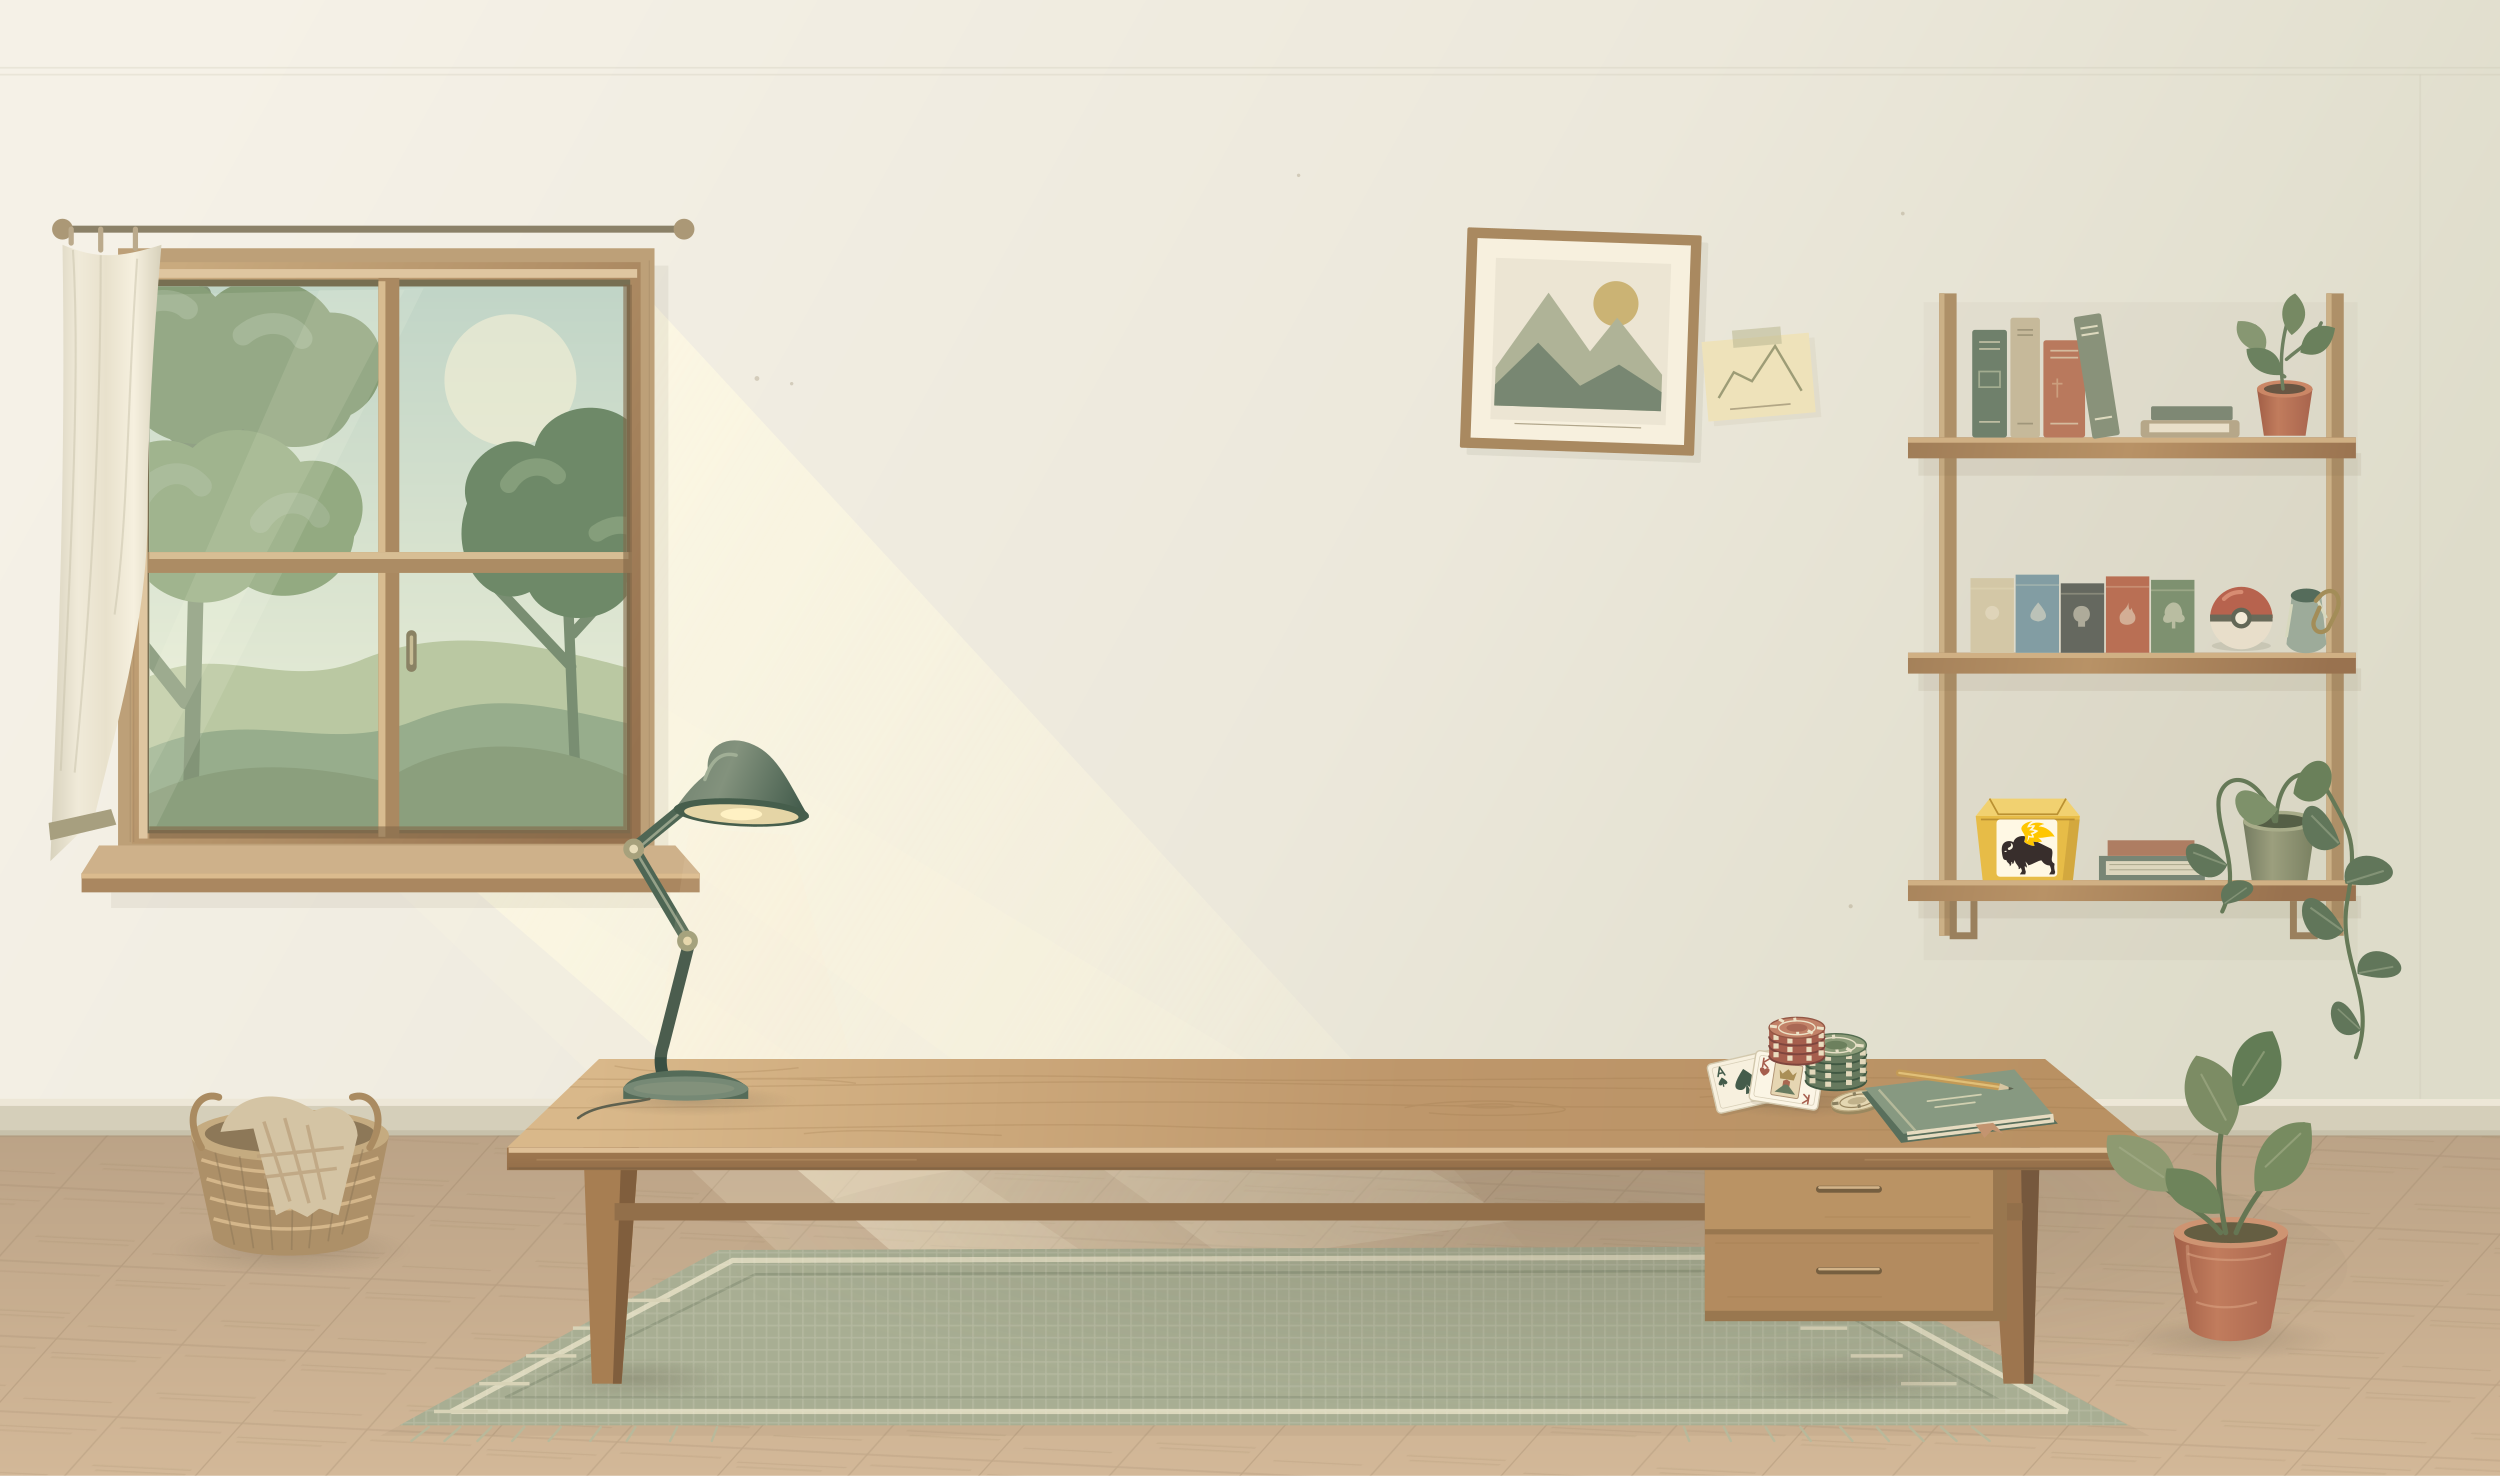
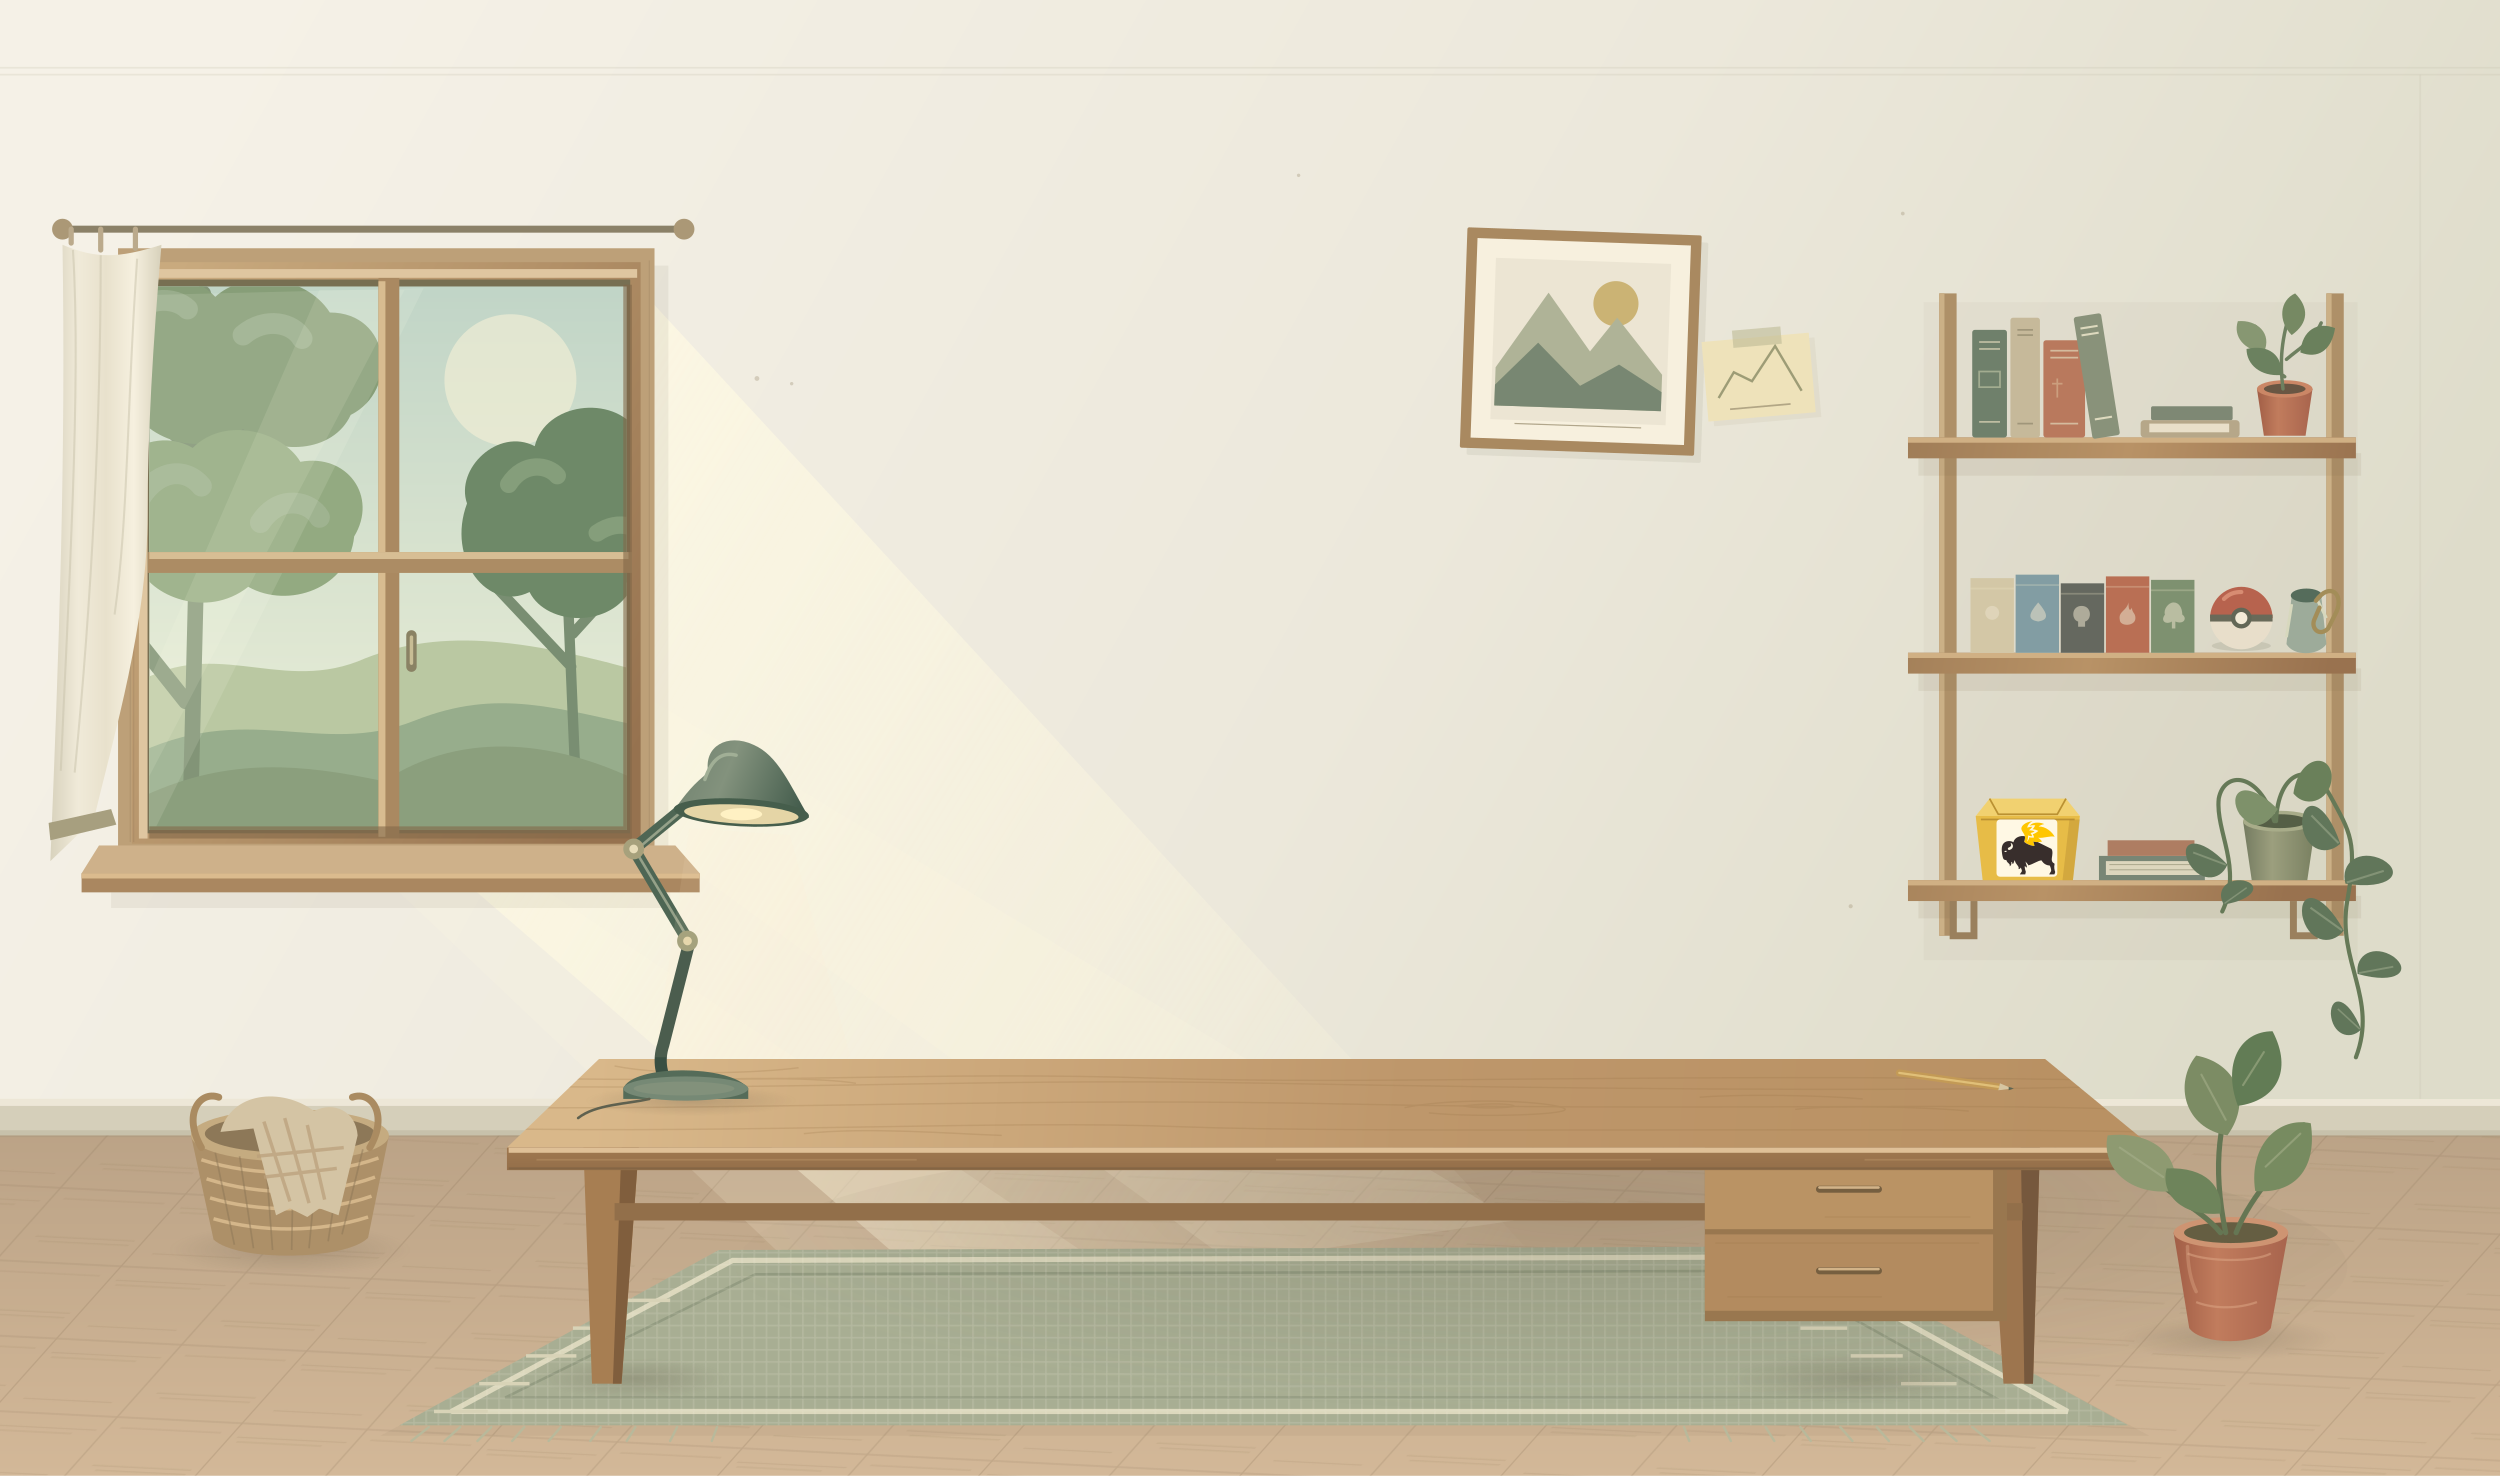
<svg xmlns="http://www.w3.org/2000/svg" viewBox="0 0 1440 850" fill="none">
  <defs>
    <linearGradient id="wall" x1="112" y1="50" x2="1230" y2="675" gradientUnits="userSpaceOnUse">
      <stop stop-color="#F5F1E7" />
      <stop offset=".58" stop-color="#ECE8DB" />
      <stop offset="1" stop-color="#DEDCCA" />
    </linearGradient>
    <linearGradient id="floor" x1="720" y1="635" x2="720" y2="850" gradientUnits="userSpaceOnUse">
      <stop stop-color="#B9A185" />
      <stop offset="1" stop-color="#D3B898" />
    </linearGradient>
    <linearGradient id="oak" x1="342" y1="603" x2="1190" y2="670" gradientUnits="userSpaceOnUse">
      <stop stop-color="#D9B88A" />
      <stop offset=".55" stop-color="#BE976B" />
      <stop offset="1" stop-color="#B99163" />
    </linearGradient>
    <linearGradient id="oakEdge" x1="750" y1="650" x2="750" y2="679" gradientUnits="userSpaceOnUse">
      <stop stop-color="#A88055" />
      <stop offset="1" stop-color="#906B47" />
    </linearGradient>
    <linearGradient id="wood" x1="0" y1="0" x2="1" y2=".2">
      <stop stop-color="#A07D57" />
      <stop offset=".48" stop-color="#B89266" />
      <stop offset="1" stop-color="#99724F" />
    </linearGradient>
    <linearGradient id="windowWood" x1="65" y1="220" x2="385" y2="400" gradientUnits="userSpaceOnUse">
      <stop stop-color="#C9AA7E" />
      <stop offset=".5" stop-color="#B39168" />
      <stop offset="1" stop-color="#96724F" />
    </linearGradient>
    <linearGradient id="sky" x1="220" y1="168" x2="220" y2="480" gradientUnits="userSpaceOnUse">
      <stop stop-color="#C1D5C7" />
      <stop offset=".52" stop-color="#D9E3CF" />
      <stop offset="1" stop-color="#EDF0DA" />
    </linearGradient>
    <linearGradient id="curtain" x1="0" y1="0" x2="1" y2="0">
      <stop stop-color="#D8D2BD" />
      <stop offset=".25" stop-color="#F0EAD9" />
      <stop offset=".5" stop-color="#E8E1CC" />
      <stop offset=".75" stop-color="#F6F0DF" />
      <stop offset="1" stop-color="#D7D1BB" />
    </linearGradient>
    <linearGradient id="sun" x1="280" y1="320" x2="914" y2="715" gradientUnits="userSpaceOnUse">
      <stop stop-color="#FFFAE3" stop-opacity=".72" />
      <stop offset="1" stop-color="#FFF9DC" stop-opacity="0" />
    </linearGradient>
    <linearGradient id="pot" x1="0" y1="0" x2="1" y2="0">
      <stop stop-color="#A15E46" />
      <stop offset=".38" stop-color="#C17C5D" />
      <stop offset="1" stop-color="#A8644D" />
    </linearGradient>
    <linearGradient id="sagePot" x1="0" y1="0" x2="1" y2="0">
      <stop stop-color="#747B60" />
      <stop offset=".4" stop-color="#9C9F7E" />
      <stop offset="1" stop-color="#787F60" />
    </linearGradient>
    <linearGradient id="lamp" x1="358" y1="437" x2="458" y2="478" gradientUnits="userSpaceOnUse">
      <stop stop-color="#607463" />
      <stop offset=".55" stop-color="#83927D" />
      <stop offset="1" stop-color="#425B4B" />
    </linearGradient>
    <radialGradient id="ambient" cx="0" cy="0" r="1" gradientTransform="translate(920 697) scale(538 117)" gradientUnits="userSpaceOnUse">
      <stop stop-color="#554D3D" stop-opacity=".2" />
      <stop offset="1" stop-color="#554D3D" stop-opacity="0" />
    </radialGradient>
    <radialGradient id="deskShadow">
      <stop stop-color="#574E3E" stop-opacity=".23" />
      <stop offset="1" stop-color="#574E3E" stop-opacity="0" />
    </radialGradient>
    <pattern id="parquet" width="144" height="64" patternUnits="userSpaceOnUse" patternTransform="matrix(1 .05 -.58 .65 0 639)">
      <path d="M0 0H144V64H0V0ZM72 0V64" stroke="#8C7258" stroke-opacity=".22" />
      <path d="M4 12H67M6 16H55M82 42H139M86 46H138M11 52H62M79 9H137" stroke="#9B8063" stroke-opacity=".16" stroke-width="1.2" />
    </pattern>
    <pattern id="rugWeave" width="7" height="7" patternUnits="userSpaceOnUse">
      <path d="M0 .5H7M.5 0V7" stroke="#F3EBDD" stroke-opacity=".2" stroke-width=".7" />
    </pattern>
    <clipPath id="windowClip">
      <path d="M86 165H361V478H86Z" />
    </clipPath>
    <clipPath id="deskClip">
      <path d="M345 610H1178L1240 661H292L345 610Z" />
    </clipPath>
    <g id="leaf">
      <path d="M0 0C-16-21-29-19-25-5C-20 9-6 11 0 0Z" fill="#61765A" />
      <path d="M-1 0-21-10" stroke="#839376" stroke-width="1.2" />
    </g>
    <g id="book-lines" stroke="#EAE2C8" stroke-opacity=".5">
      <path d="M0 5H15M0 9H15M0 52H15" />
    </g>
  </defs>
  <path fill="url(#wall)" d="M0 0H1440V850H0Z" />
  <path d="M0 39H1440M0 43H1440" stroke="#C5C2AE" stroke-opacity=".25" />
  <path d="M1394 43V666" stroke="#C9C6B4" stroke-opacity=".3" />
  <path d="M0 648H1440V850H0Z" fill="url(#floor)" />
  <path d="M0 651H1440V850H0Z" fill="url(#parquet)" />
  <path d="M0 633H1440V654H0Z" fill="#D5CFBA" />
  <path d="M0 633H1440V637H0Z" fill="#EDE7D7" />
  <path d="M0 651H1440V655H0Z" fill="#8C876D" fill-opacity=".19" />
  <path d="m82 347 286-181 514 556-300 58L82 347Z" fill="url(#sun)" />
  <path d="m93 384 118 59 429 289-174 6L93 384Z" fill="#FFF8DD" fill-opacity=".16" />
  <path d="m238 384 122 10 512 309-163 24L238 384Z" fill="#FFF8DD" fill-opacity=".16" />
  <path d="M74 153H385V500H74Z" fill="#736850" fill-opacity=".09" />
  <path d="M68 143H377V493H68Z" fill="#BDA078" />
  <path d="M76 151H369V486H76Z" fill="url(#windowWood)" />
  <path d="M84 161H363V480H84Z" fill="#776F52" />
  <g clip-path="url(#windowClip)">
    <path d="M86 165H361V478H86Z" fill="url(#sky)" />
    <circle cx="294" cy="219" r="38" fill="#F5F1D6" fill-opacity=".61" />
    <path d="M75 396C121 365 159 399 206 381C250 362 298 366 377 389V488H75Z" fill="#BAC8A2" />
    <path d="M75 436C142 402 184 437 239 415C287 396 320 408 377 420V488H75Z" fill="#97AD8C" />
    <path d="m117 169-8 327M112 262l-44-50M113 280l55-67M107 404l-50-63M114 319l76-32" stroke="#829477" stroke-width="9" stroke-linecap="round" />
    <path d="M49 194c10-35 52-47 75-23 16-15 51-14 66 9 35 0 40 45 12 59-10 22-43 24-62 8-27 19-60 4-67-18-30 9-39-12-24-35Z" fill="#879E78" />
    <path d="M56 301c-6-32 30-58 55-43 19-19 52-9 62 8 27-5 45 20 31 43-3 30-38 42-61 29-24 19-57 5-63-12-15 3-24-10-24-25Z" fill="#93AA81" />
    <path d="M70 188c12-19 31-17 38-10M140 193c13-11 29-7 34 2M79 290c10-19 27-22 37-10M150 301c11-17 29-12 34-3" stroke="#ADBDA0" stroke-opacity=".5" stroke-width="12" stroke-linecap="round" />
    <path d="m325 294 8 191M329 384l-49-52M330 365l39-43" stroke="#798E72" stroke-width="6" stroke-linecap="round" />
    <path d="M269 290c-7-20 18-44 39-33 6-25 45-30 59-9 31-2 51 24 36 43 13 25-15 51-39 47-11 24-49 23-59 3-24 12-48-19-36-51Z" fill="#6E8968" />
    <path d="M293 279c9-14 23-11 28-5M344 307c13-9 25-3 30 4" stroke="#95AB87" stroke-width="10" stroke-linecap="round" stroke-opacity=".6" />
    <path d="M84 458c48-22 90-18 137-8 47-31 102-22 147 0v45H84Z" fill="#8B9F7D" />
    <path d="m83 170 161-4L90 476h-7V170Z" fill="#FFFEEB" fill-opacity=".12" />
    <path d="m184 167 49 0L86 447v-55l98-225Z" fill="#FFFEEB" fill-opacity=".11" />
  </g>
  <path d="M218 160H230V483H218Z" fill="#AA8961" />
  <path d="M218 162H222V482H218Z" fill="#D8BC90" />
  <path d="M85 318H364V330H85Z" fill="#AC8C64" />
  <path d="M86 318H362V322H86Z" fill="#D7BE94" />
  <path d="M81 155H367V160H81ZM80 155H85V483H80Z" fill="#DFC6A0" />
  <path d="M359 164H364V483H359ZM86 476H364V483H86Z" fill="#826849" fill-opacity=".6" />
  <path d="M57 487H389L403 503H47L57 487Z" fill="#CEB18A" />
  <path d="M47 503H403V514H47Z" fill="#AA8760" />
  <path d="M47 503H403V506H47Z" fill="#DBBB8E" />
  <path d="M64 514H386V523H64Z" fill="#665F48" fill-opacity=".08" />
  <path d="M75 150v335M77 150v335M374 150v335" stroke="#886E4E" stroke-width=".7" stroke-opacity=".23" />
  <rect x="234" y="363" width="6" height="24" rx="3" fill="#8A8264" />
  <path d="M237 367v15" stroke="#C8BD95" stroke-width="2" stroke-linecap="round" />
  <path d="M40 132H390" stroke="#8B8168" stroke-width="4" stroke-linecap="round" />
  <circle cx="36" cy="132" r="6" fill="#AB9876" />
  <circle cx="394" cy="132" r="6" fill="#AB9876" />
  <path d="M36 141c19 8 32 8 57 0-5 58-8 110-8 155 0 63-19 126-31 176L29 496c5-122 9-233 7-355Z" fill="url(#curtain)" />
  <path d="M42 144c5 77-3 205-7 300M58 147c0 95-5 197-15 298M79 149c-6 86-5 148-13 205" stroke="#C9C2AB" stroke-opacity=".5" stroke-width="1.2" />
  <path d="m28 474 36-8 3 9-38 9-1-10Z" fill="#A79F7F" />
  <path d="M41 140v-8M58 144v-12M78 143v-11" stroke="#BBAA8C" stroke-width="3" stroke-linecap="round" />
  <g transform="rotate(2 904 197)">
    <rect x="847" y="137" width="135" height="127" rx="1" fill="#514D3A" fill-opacity=".08" />
    <rect x="843" y="133" width="135" height="127" rx="1" fill="#A98960" />
    <rect x="849" y="139" width="123" height="115" fill="#F7F0DE" />
    <rect x="860" y="150" width="101" height="93" fill="#ECE5D3" />
    <circle cx="930" cy="174" r="13" fill="#CBB374" />
    <path d="m862 213 29-44 25 33 15-20 27 32v21h-96v-22Z" fill="#AFB397" />
    <path d="m862 223 24-25 25 24 22-13 25 15v11h-96v-12Z" fill="#788772" />
    <path d="M874 245H947" stroke="#B1A68B" stroke-width=".7" />
  </g>
  <g transform="rotate(-5 1004 218)">
    <path d="M985 198h62v46h-62z" fill="#AAA080" fill-opacity=".12" />
    <path d="M982 195h62v46h-62z" fill="#EEE2BA" />
    <path d="m989 228 10-14 10 6 15-19 13 27" stroke="#9D9C76" stroke-width="1.4" />
    <path d="M995 235h35" stroke="#B2A685" />
    <path d="M1000 190h28v10h-28z" fill="#BEBB97" fill-opacity=".6" />
  </g>
  <g fill="#A19577" fill-opacity=".36">
    <circle cx="436" cy="218" r="1.4" />
    <circle cx="456" cy="221" r="1" />
    <circle cx="1066" cy="522" r="1.2" />
    <circle cx="1096" cy="123" r="1.1" />
    <circle cx="748" cy="101" r="1" />
  </g>
  <path d="M1108 174h250v379h-250z" fill="#716B50" fill-opacity=".045" />
  <path d="M1117 169h10v370h-10zM1340 169h10v370h-10z" fill="#AE9068" />
  <path d="M1117 169h3v370h-3zM1340 169h3v370h-3z" fill="#CBB086" />
  <path d="M1105 261h255v13h-255zM1105 385h255v13h-255zM1105 516h255v13h-255z" fill="#755F42" fill-opacity=".09" />
  <path d="M1099 252h258v12h-258zM1099 376h258v12h-258zM1099 507h258v12h-258z" fill="url(#wood)" />
  <path d="M1099 252h258v3h-258zM1099 376h258v3h-258zM1099 507h258v3h-258z" fill="#D0B084" />
  <path d="M1125 519v20h12v-20M1321 519v20h12v-20" stroke="#9A805D" stroke-width="4" />
  <rect x="1136" y="190" width="20" height="62" rx="1.5" fill="#6F806B" />
  <rect x="1158" y="183" width="17" height="69" rx="1.5" fill="#C6B99A" />
  <rect x="1177" y="196" width="24" height="56" rx="1.5" fill="#B9795D" />
  <g transform="rotate(-9 1211 250)">
    <rect x="1205" y="181" width="16" height="71" rx="1.5" fill="#89927A" />
    <path d="M1208 188h10M1208 192h10M1208 241h10" stroke="#DDD9BE" stroke-width="1.2" />
  </g>
  <path d="M1140 197h12M1140 201h12M1140 243h12M1181 202h16M1181 206h16M1181 244h16" stroke="#E0D8B9" stroke-opacity=".7" />
  <path d="M1162 190h9M1162 193h9M1162 244h9" stroke="#887F64" stroke-opacity=".6" />
  <path d="M1140 214h12v9h-12z" stroke="#C5CAA8" stroke-opacity=".6" />
  <path d="M1185 218v11m-3-8h6" stroke="#DEC5A1" stroke-opacity=".5" />
  <rect x="1233" y="242" width="57" height="10" rx="2" fill="#B6A789" />
  <path d="M1238 244h46v5h-46" fill="#E9DFC9" />
  <rect x="1239" y="234" width="47" height="8" rx="1" fill="#7E8874" />
  <path d="m1300 224 4 27h24l4-27h-32Z" fill="url(#pot)" />
  <ellipse cx="1316" cy="224" rx="16" ry="5" fill="#CB8766" />
  <ellipse cx="1316" cy="224" rx="12" ry="3" fill="#695643" />
  <path d="M1315 224c-2-16-1-29 5-47M1316 217c-13-9-17-19-17-29M1317 207c8-7 15-10 20-21" stroke="#6E8060" stroke-width="2" stroke-linecap="round" />
  <path d="M1320 193c-8-8-7-20 2-24 8 8 8 17-2 24Z" fill="#768963" />
  <path d="M1304 203c-11-1-18-9-15-18 11-1 20 7 15 18Z" fill="#879772" />
  <path d="M1325 203c1-13 10-18 20-14-2 13-10 18-20 14Z" fill="#6A805C" />
  <path d="M1314 216c-12 1-20-6-20-15 13-3 21 4 20 15Z" fill="#6B815F" />
  <path d="M1135 333h25v43h-25z" fill="#D3C7A6" />
  <path d="M1161 331h25v45h-25z" fill="#829DA3" />
  <path d="M1187 336h25v40h-25z" fill="#65685F" />
  <path d="M1213 332h25v44h-25z" fill="#B96F54" />
  <path d="M1239 334h25v42h-25z" fill="#7E9170" />
  <path d="M1135 339h25M1161 337h25M1187 342h25M1213 338h25M1239 340h25" stroke="#F2E8C8" stroke-opacity=".25" />
  <g opacity=".56" fill="#E7DFC7">
    <circle cx="1147.5" cy="353" r="4" />
    <path d="M1174 347c-6 7-6 10 0 11 6-1 6-4 0-11Z" />
    <path d="M1199 349c-6 0-6 8-2 9v3h4v-3c4-1 4-9-2-9Z" />
    <path d="M1226 347c-1 5-6 5-5 10 0 4 9 4 9-1 0-3-2-3-2-6-1 2-2 2-2-3Z" />
    <path d="M1252 347c-3 0-6 4-5 7-3 4 1 6 4 4v4h2v-4c5 2 7-2 4-4 0-4-2-7-5-7Z" />
  </g>
  <ellipse cx="1291" cy="372" rx="17" ry="3" fill="#5D614C" fill-opacity=".15" />
  <circle cx="1291" cy="356" r="18" fill="#E8DECA" />
  <path d="M1273 356a18 18 0 0 1 36 0h-36Z" fill="#B7634E" />
  <path d="M1273 356h36" stroke="#696A59" stroke-width="4" />
  <circle cx="1291" cy="356" r="6" fill="#626756" />
  <circle cx="1291" cy="356" r="3.5" fill="#F2EBD7" />
  <path d="M1281 345c3-3 6-4 10-4" stroke="#D78C72" stroke-width="2.4" stroke-linecap="round" />
  <path d="M1320 343c4-4 12-4 17 0l3 28c-5 7-19 7-23 0l3-28Z" fill="#9DAB9A" />
  <ellipse cx="1328.5" cy="343" rx="9" ry="4" fill="#556C5B" />
  <path d="m1320 348-3 19M1335 346l5 10" stroke="#D7D8BD" stroke-width="1.7" />
  <path d="M1334 346c8-11 16-4 12 6l-5 10c-5 5-10 0-8-5l3-7" stroke="#A38D58" stroke-width="2.5" stroke-linecap="round" />
  <g id="wings-carton">
    <path d="M1138 470h60l-4 37h-52l-4-37Z" fill="#E7BC47" />
    <path d="m1138 470 8-10h44l8 10h-60Z" fill="#F1D170" />
    <path d="m1146 460 5 9h34l5-9M1141 472h54" stroke="#BA9132" stroke-width="1" />
    <path d="M1192 472h6l-4 35h-6l4-35Z" fill="#AE8430" fill-opacity=".35" />
    <rect x="1150" y="472" width="35" height="33" rx="2" fill="#FFF8E4" />
    <g transform="translate(1153 473) scale(.7)">
      <path d="M25.272 0C21.16 2.149 20.978 5.347 20.978 5.347C20.978 5.347 23.218 4.524 25.181 4.571C24.037 6.352 22.347 7.539 22.347 7.539C22.347 7.539 25.134 7.492 27.053 8.315C25.818 9.411 23.626 9.732 23.626 9.732C23.626 9.732 24.401 10.417 25.043 12.38C23.08 12.427 21.706 11.695 21.706 11.695C21.706 11.695 21.888 14.208 20.792 16.812C21.433 16.262 22.482 14.94 22.664 13.159C24.081 13.844 26.594 13.432 26.594 13.432C26.594 13.432 26.273 11.604 25.498 10.646C27.647 10.326 30.156 8.042 30.156 8.042C30.156 8.042 28.102 6.764 25.359 6.625C26.456 5.758 27.599 3.38 27.599 3.38C27.599 3.38 24.766 3.059 23.032 3.791C26.048 -0.273 33.401 1.369 35 2.422C33.449 2.561 30.979 3.7 30.294 4.476C36.096 3.974 41.76 9.134 43.545 12.835C40.485 11.691 34.636 14.204 29.887 13.658C31.213 14.299 32.582 15.807 33.132 16.856C31.169 17.311 27.88 17.358 26.004 16.856C26.277 17.449 26.828 19.278 26.919 20.418C24.726 20.509 20.064 18.91 18.374 16.856C20.887 10.915 16.272 9.225 16.134 6.166C16.086 4.017 18.92 0.819 25.272 0Z" fill="#FFC600" />
      <path d="M43.454 35.496C43.545 35.176 43.406 34.764 43.09 34.673C41.764 34.261 40.806 32.619 41.218 30.379C41.582 28.139 42.314 24.577 40.854 22.749C40.854 22.749 35.036 19.863 29.598 17.216C28.276 17.212 26.982 17.121 26.005 16.856C26.277 17.449 26.828 19.278 26.919 20.418C24.726 20.509 20.068 18.91 18.374 16.856C19.15 14.984 19.249 13.559 18.999 12.383C15.299 11.651 10.514 13.294 9.6 17.358C7.546 15.85 2.745 15.712 0.83 19.23C-0.722 22.064 0.327 27.225 0.6 28.594C0.873 29.829 1.15 30.787 1.605 31.289C2.061 31.792 3.022 32.022 3.889 32.112C4.439 34.808 7.316 34.717 6.493 37.091C7.819 36.589 8.274 34.717 7.68 33.482C8.183 33.482 9.05 34.123 8.777 35.263C10.376 34.942 9.873 32.568 10.787 32.203C11.29 35.765 14.808 36.909 13.803 39.422C14.579 39.422 15.493 38.92 15.54 38.053C15.54 38.053 16.91 40.245 16.498 41.389L14.852 43.811H19.328L19.831 41.71C19.831 41.71 18.782 38.785 18.873 37.095C19.423 37.004 20.199 37.689 20.151 38.33C21.75 37.143 19.193 34.903 19.831 33.078C20.151 34.724 21.703 35.041 21.841 36.367C25.771 35.5 29.974 32.255 32.76 32.255C32.76 32.255 34.632 36.319 39.52 36.505C40.343 37.966 40.889 40.57 40.616 41.073L39.017 43.768H43.359L44 41.848C43.359 40.34 42.904 37.554 43.45 35.496H43.454ZM6.632 23.619C6.541 23.619 6.311 23.71 6.082 23.71C5.488 23.71 5.033 23.255 5.033 22.662C5.033 22.068 5.488 21.795 5.717 21.704C7.087 21.201 8.686 20.105 7.178 17.865C9.327 18.047 10.649 22.297 6.628 23.619H6.632ZM4.257 24.577C3.984 25.309 2.931 25.626 2.108 25.218C2.429 24.304 3.616 24.122 4.257 24.577Z" fill="#382E2C" />
    </g>
  </g>
  <path d="M1209 493h61v14h-61z" fill="#788675" />
  <path d="M1213 496h54v8h-54" fill="#DCD6BD" />
  <path d="M1215 498h49M1215 501h49" stroke="#ACA98E" stroke-width=".6" />
  <path d="M1214 484h50v9h-50z" fill="#AE7D62" />
  <path d="m1292 473 5 34h32l5-34h-42Z" fill="url(#sagePot)" />
  <ellipse cx="1313" cy="473" rx="21" ry="6" fill="#A8AC89" />
  <ellipse cx="1313" cy="473" rx="16" ry="4" fill="#555F46" />
  <path d="M1311 473c1-28 19-36 31-15 12 22 16 27 10 61-6 35 18 56 5 90M1310 473c-9-29-29-29-32-13-2 19 14 40 2 65" stroke="#667957" stroke-width="2.4" stroke-linecap="round" />
  <path d="M1312 466c-21-20-29-8-22 3 9 11 16 6 22-3Z" fill="#7E916A" />
  <path d="M1321 457c3-21 20-24 22-11 1 14-14 21-22 11Z" fill="#6A805A" />
  <g transform="translate(1348 486) rotate(19)">
    <use href="#leaf" />
  </g>
  <g transform="translate(1351 509) rotate(136)">
    <use href="#leaf" />
  </g>
  <g transform="translate(1350 536) rotate(9)">
    <use href="#leaf" />
  </g>
  <g transform="translate(1358 561) rotate(143) scale(.9)">
    <use href="#leaf" />
  </g>
  <g transform="translate(1360 593) rotate(16) scale(.77)">
    <use href="#leaf" />
  </g>
  <g transform="translate(1283 498) rotate(-6) scale(.9)">
    <use href="#leaf" />
  </g>
  <g transform="translate(1281 521) rotate(118) scale(.7)">
    <use href="#leaf" />
  </g>
  <path d="m408 726 637-3 193 104H219l189-101Z" fill="#736A52" fill-opacity=".08" />
  <path d="m414 720 623-2 189 103H230l184-101Z" fill="#A8AE93" />
  <path d="m422 726 607-2 162 89H260l162-87Z" stroke="#DCD8BD" stroke-width="3" />
  <path d="m435 734 583-2 131 73H291l144-71Z" stroke="#747F68" stroke-opacity=".4" stroke-width="1.5" />
  <path d="m414 720 623-2 189 103H230l184-101Z" fill="url(#rugWeave)" />
  <path d="m360 749 26 0m-56 16h29m-56 16h29m-56 16h29m-55 16h31m726-64h27m3 16h27m2 16h30m-1 16h32m-4 16h32" stroke="#D8D3B7" stroke-width="2" />
  <path d="m247 822-10 8m28-8-9 8m27-8-8 8m27-8-7 8m28-8-7 8m30-8-6 8m26-8-5 8m29-8-4 8m27-8-3 8m726-8 10 8m-28-8 9 8m-27-8 8 8m-27-8 7 8m-28-8 7 8m-30-8 6 8m-26-8 5 8m-29-8 4 8m-27-8 3 8" stroke="#B8B99B" stroke-width="1.4" stroke-linecap="round" />
  <ellipse cx="888" cy="730" rx="464" ry="82" fill="url(#ambient)" />
  <ellipse cx="1072" cy="794" rx="76" ry="15" fill="url(#deskShadow)" />
  <ellipse cx="365" cy="794" rx="55" ry="12" fill="url(#deskShadow)" />
  <path d="M336 660h32l-10 137h-17l-5-137Z" fill="#A77E52" />
  <path d="M358 660h10l-10 137h-5l5-137Z" fill="#805E3D" />
  <path d="M1145 660h30l-4 137h-17l-9-137Z" fill="#9D754E" />
  <path d="M1164 660h11l-4 137h-5l-2-137Z" fill="#76583D" />
  <path d="M354 693h811v10H354Z" fill="#926F4A" />
  <path d="M982 659h174v102H982Z" fill="#99774F" />
  <path d="M982 665h166v43H982Z" fill="#BA9364" />
  <path d="M982 711h166v44H982Z" fill="#B38B5F" />
  <path d="M988 670h152M988 716h152M995 747h89M1051 701h84" stroke="#997447" stroke-opacity=".25" stroke-width=".7" />
  <path d="M1048 685h34M1048 732h34" stroke="#765F40" stroke-width="4" stroke-linecap="round" />
  <path d="M1048 684h34M1048 731h34" stroke="#D2B388" stroke-width="1.5" stroke-linecap="round" />
  <path d="M345 610H1178L1240 661H292L345 610Z" fill="url(#oak)" />
  <g clip-path="url(#deskClip)" stroke="#967144" stroke-width=".85" opacity=".22">
    <path d="M298 621c155 3 240-4 367 0s285-3 540 1M316 626c183 1 260-5 417-2s354 5 478 2M281 638c177 1 312-6 499-2s347-1 444 3M278 650c155 3 301-5 402-1s405 0 560 3" />
    <path d="M354 614c29 6 84 4 106 1m-61 8c21-3 78-2 94 1m486 8c25-2 73-1 94 1m-39 6c24-3 82-1 100 1M463 653c36-4 84 0 114 1" />
    <path d="M809 638c29-6 80-4 91 0 12 4-49 6-77 3M843 637c17-2 28-1 29 0s-21 2-29 0" />
  </g>
  <path d="M292 661H1240V674H292V661Z" fill="url(#oakEdge)" />
  <path d="M293 661H1239V664H293Z" fill="#DFC097" />
  <path d="M293 673H1239" stroke="#775D40" stroke-width="1.2" stroke-opacity=".55" />
  <path d="M309 668h219m207 0h216m123 0h151" stroke="#BF996C" stroke-opacity=".4" />
  <ellipse cx="398" cy="634" rx="61" ry="9" fill="url(#deskShadow)" />
  <path d="M385 626c-4-6-6-15-3-24l15-59" stroke="#394F42" stroke-width="7" stroke-linecap="round" />
  <path d="m397 543-32-54 44-36" stroke="#4E6654" stroke-width="7" stroke-linecap="round" stroke-linejoin="round" />
  <path d="m396 540-30-50 40-34" stroke="#95A189" stroke-width="1.5" stroke-linecap="round" stroke-linejoin="round" />
  <circle cx="396" cy="542" r="6" fill="#9C9B76" />
  <circle cx="396" cy="542" r="2.5" fill="#E3D5A9" />
  <circle cx="365" cy="489" r="6" fill="#A7A17C" />
  <circle cx="365" cy="489" r="2.5" fill="#E8DDB9" />
  <path d="M359 627c5-14 62-14 72 0v6h-72v-6Z" fill="#556C59" />
  <ellipse cx="395" cy="627" rx="36" ry="7" fill="#768975" />
  <ellipse cx="394" cy="627" rx="29" ry="4" fill="#82917B" />
  <path d="M408 445c-3-15 11-23 26-16 14 6 21 23 32 42l-78-4c7-10 12-16 20-22Z" fill="url(#lamp)" />
  <path d="M406 449c4-12 10-16 18-14" stroke="#A1AF96" stroke-width="2" stroke-linecap="round" />
  <ellipse cx="427" cy="468" rx="39" ry="8" transform="rotate(3 427 468)" fill="#465E4C" />
  <ellipse cx="427" cy="469" rx="33" ry="5.5" transform="rotate(3 427 469)" fill="#E5D5A6" />
  <ellipse cx="427" cy="469" rx="12" ry="3.5" fill="#FFF1C3" />
  <path d="m397 477-20 132h113l-35-128-58-4Z" fill="#FFF3CB" fill-opacity=".09" />
  <path d="M374 633c-13 3-31 3-41 11" stroke="#5F614F" stroke-width="1.5" stroke-linecap="round" />
-   <g id="poker-cards">
-     <ellipse cx="1038" cy="634" rx="53" ry="10" fill="url(#deskShadow)" />
-     <g transform="rotate(-13 1013 628)">
-       <rect x="988" y="609" width="39" height="29" rx="2.5" fill="#816F54" fill-opacity=".2" />
-       <rect x="987" y="607" width="39" height="29" rx="2.5" fill="#F7F0DE" stroke="#D2C8AD" stroke-width=".8" />
-       <rect x="989.5" y="609.5" width="34" height="24" rx="1.5" stroke="#D8CFB8" stroke-width=".45" />
-       <path d="m992 615 2-5 2 5m-3.3-1.5h2.6" stroke="#445C4B" stroke-width=".9" stroke-linecap="round" stroke-linejoin="round" />
-       <path d="M993.9 616c-2.6 2.5-3.3 3.8-1.8 4.3.8.3 1.3-.1 1.8-.8.5.7 1 1.1 1.8.8 1.5-.5.8-1.8-1.8-4.3Z" fill="#445C4B" />
-       <path d="M993.9 619v2.5" stroke="#445C4B" stroke-width=".8" />
-       <path d="M1007 614c-6.7 6.5-8.4 10-4.5 11.4 2.1.7 3.5-.4 4.5-2.3 1.1 1.9 2.4 3 4.5 2.3 3.9-1.4 2.2-4.9-4.5-11.4Z" fill="#445C4B" />
-       <path d="m1007 622-1.6 6.5h3.2l-1.6-6.5Z" fill="#445C4B" />
-       <path d="m1017 629 2 5 2-5m-3.3 1.5h2.6" stroke="#445C4B" stroke-width=".9" stroke-linecap="round" stroke-linejoin="round" />
-     </g>
-     <g transform="rotate(9 1030 630)">
-       <rect x="1009" y="610" width="40" height="29" rx="2.5" fill="#816F54" fill-opacity=".16" />
-       <rect x="1008" y="608" width="40" height="29" rx="2.5" fill="#FBF5E5" stroke="#D2C8AD" stroke-width=".8" />
-       <rect x="1010.5" y="610.5" width="35" height="24" rx="1.5" stroke="#D8CFB8" stroke-width=".45" />
-       <path d="M1013 612v5m3-5-3 2.5 3 2.5" stroke="#A65E4D" stroke-width=".9" stroke-linecap="round" stroke-linejoin="round" />
-       <path d="M1014.5 622c-3.8-2.2-3.3-5.2-1.1-4.6.5.1.9.6 1.1.9.2-.3.6-.8 1.1-.9 2.2-.6 2.7 2.4-1.1 4.6Z" fill="#A65E4D" />
-       <rect x="1020" y="613" width="16" height="19" rx="1" fill="#E6D6B2" stroke="#AF9273" stroke-width=".55" />
-       <path d="m1023 617 2 2 3-3 3 3 2-2-1 5h-8l-1-5Z" fill="#AA8F57" />
-       <path d="m1026 623 2-1 2 1v3h-4v-3Z" fill="#A96750" />
-       <path d="m1022 630 5-5h2l5 5h-12Z" fill="#687B60" />
-       <path d="M1042 634v-5m-3 5 3-2.5-3-2.5" stroke="#A65E4D" stroke-width=".9" stroke-linecap="round" stroke-linejoin="round" />
-     </g>
-     <path d="M1040 602v20c0 8 35 8 35 0v-20h-35Z" fill="#66795E" />
-     <path d="M1040 607c0 8 35 8 35 0m-35 5c0 8 35 8 35 0m-35 5c0 8 35 8 35 0m-35 5c0 8 35 8 35 0" stroke="#405842" stroke-width="1.1" />
-     <path d="m1044 606 0 19m9-17v19m12-20v19m8-21v18" stroke="#E2D8BB" stroke-width="3.4" stroke-dasharray="3 2" />
-     <ellipse cx="1057.5" cy="602" rx="17.5" ry="6.6" fill="#8B9B78" stroke="#526B4E" stroke-width=".8" />
-     <ellipse cx="1057.5" cy="602" rx="11.5" ry="4.4" stroke="#E7E0C6" stroke-width=".8" />
-     <path d="m1040.5 601 4.5.5m28.5 1-4.5-.5m-13-6 .3 2.2m2 8-.3-2.2m-12.8-7.1 3 1.7m18.4 6.9-3.1-1.7" stroke="#E7E0C6" stroke-width="1.8" />
-     <ellipse cx="1057.5" cy="602" rx="6.5" ry="2.5" fill="#6C805D" />
-     <path d="M1019 592v16c0 7 32 7 32 0v-16h-32Z" fill="#A65E4D" />
-     <path d="M1019 597c0 7 32 7 32 0m-32 5c0 7 32 7 32 0m-32 6c0 7 32 7 32 0" stroke="#7E453D" stroke-width="1.1" />
-     <path d="m1023 596v15m8-13v15m11-15v14m7-17v15" stroke="#EADDBF" stroke-width="3" stroke-dasharray="3 2" />
-     <ellipse cx="1035" cy="592" rx="16" ry="6" fill="#C28268" stroke="#935644" stroke-width=".8" />
-     <ellipse cx="1035" cy="592" rx="10.5" ry="4" stroke="#EDE2C6" stroke-width=".8" />
-     <path d="m1019.5 591 4 .5m27 1-4-.5m-12.8-5.8.3 2m1.5 7.9-.1-2.1m-10.7-7 2.8 1.6m16.6 6.6-2.8-1.6" stroke="#EDE2C6" stroke-width="1.7" />
-     <ellipse cx="1035" cy="592" rx="6" ry="2.3" fill="#A96854" />
-     <g transform="rotate(-9 1070 636)">
-       <ellipse cx="1070" cy="636" rx="15" ry="5.5" fill="#9A885F" />
-       <ellipse cx="1070" cy="634" rx="15" ry="5.5" fill="#E4D7B2" stroke="#B9A77D" stroke-width=".7" />
-       <ellipse cx="1070" cy="634" rx="10" ry="3.6" stroke="#9A8760" stroke-width=".7" />
-       <path d="m1055.5 633.5 3.7.2m25.2.6-3.7-.2m-11.7-5.2.2 2m1.6 7.3-.2-2" stroke="#8A8060" stroke-width="1.8" />
-       <ellipse cx="1070" cy="634" rx="5.5" ry="2" fill="#C1B28B" />
-     </g>
-   </g>
-   <g transform="rotate(-7 1121 640)">
-     <path d="M1074 623h87l23 32h-91l-19-32Z" fill="#596F5C" />
-     <path d="M1076 621h87l19 29h-87l-19-29Z" fill="#879981" />
-     <path d="M1097 650h84v3h-84" stroke="#E6DBC0" stroke-width="2" />
-     <path d="m1084 623 18 26" stroke="#B5B99A" stroke-width="1.4" />
-     <path d="M1111 633h31m-27 4h23" stroke="#D1D0B0" stroke-width="1" stroke-linecap="round" />
-     <path d="m1137 650 4 8 5-4 6 3-5-7" fill="#C39470" />
-   </g>
  <path d="m1094 618 57 8" stroke="#C39A56" stroke-width="4" stroke-linecap="round" />
  <path d="m1094 618 57 8" stroke="#E0BF78" stroke-width="1.3" stroke-linecap="round" />
  <path d="m1152 624 7 3-8 1" fill="#D6C5A1" />
  <path d="m1157 626 3 1-3 1" fill="#5E6552" />
  <ellipse cx="167" cy="720" rx="70" ry="15" fill="url(#deskShadow)" />
  <path d="m110 654 13 60c14 13 76 12 89-1l12-59H110Z" fill="#AD9068" />
  <ellipse cx="167" cy="654" rx="57" ry="15" fill="#C5AB80" />
  <ellipse cx="167" cy="653" rx="49" ry="11" fill="#8D7858" />
  <path d="M116 668c30 10 72 10 102-1M119 679c31 10 67 10 97-1M121 690c26 8 65 9 93-1M123 702c28 8 61 8 89-1" stroke="#D4B68A" stroke-width="2" />
  <path d="m124 664 11 53m3-51 8 53m7-52 4 53m12-54-1 54m15-54-5 53m19-55-8 51m20-53-12 49" stroke="#8C7657" stroke-opacity=".5" stroke-width="1" />
  <path d="M127 652c6-23 35-26 54-12 11-6 24 0 25 14l-11 46-11-4-7 5-10-5-8 4-13-50-19 2Z" fill="#D4C4A4" />
  <path d="m152 646 15 46m-3-48 14 49m-1-45 10 43m-39-25 50-5m-46 17 42-5" stroke="#B99F79" stroke-opacity=".7" stroke-width="2" />
  <path d="M116 661c-11-19-1-33 10-29M213 661c11-19 1-33-10-29" stroke="#AA8B61" stroke-width="4" stroke-linecap="round" />
  <ellipse cx="1283" cy="771" rx="63" ry="13" fill="url(#deskShadow)" />
  <path d="m1252 710 9 55c7 10 40 10 47 0l10-55h-66Z" fill="url(#pot)" />
  <ellipse cx="1285" cy="710" rx="33" ry="9" fill="#CE9472" />
  <ellipse cx="1285" cy="710" rx="27" ry="6" fill="#655E42" />
  <path d="M1282 710c-8-39-4-67 9-95M1288 710c9-23 29-40 39-62M1279 710c-13-16-36-22-44-43" stroke="#657653" stroke-width="3" stroke-linecap="round" />
  <path d="M1283 654c-25-4-31-30-18-46 22 4 33 25 18 46Z" fill="#7C8C64" />
  <path d="M1289 637c-9-24 1-43 20-43 12 23 2 40-20 43Z" fill="#627C55" />
  <path d="M1299 686c-4-27 14-43 32-39 4 27-10 41-32 39Z" fill="#778B60" />
  <path d="M1252 686c-25 3-42-13-38-32 26-3 43 12 38 32Z" fill="#8E9A71" />
  <path d="M1279 699c-22 2-35-11-31-26 23-1 33 11 31 26Z" fill="#6E845B" />
  <path d="m1282 645-14-26m24 6 12-19m1 66 20-19m-79 25-25-17" stroke="#A7B18C" stroke-opacity=".55" stroke-width="1.2" stroke-linecap="round" />
  <path d="M1260 722c12 5 39 5 48 0M1265 750c10 4 24 4 35 0" stroke="#DAA384" stroke-opacity=".55" stroke-width="1.3" />
  <path d="M1260 718c0 11 2 20 5 26" stroke="#E0AC89" stroke-opacity=".38" stroke-width="2" stroke-linecap="round" />
</svg>
